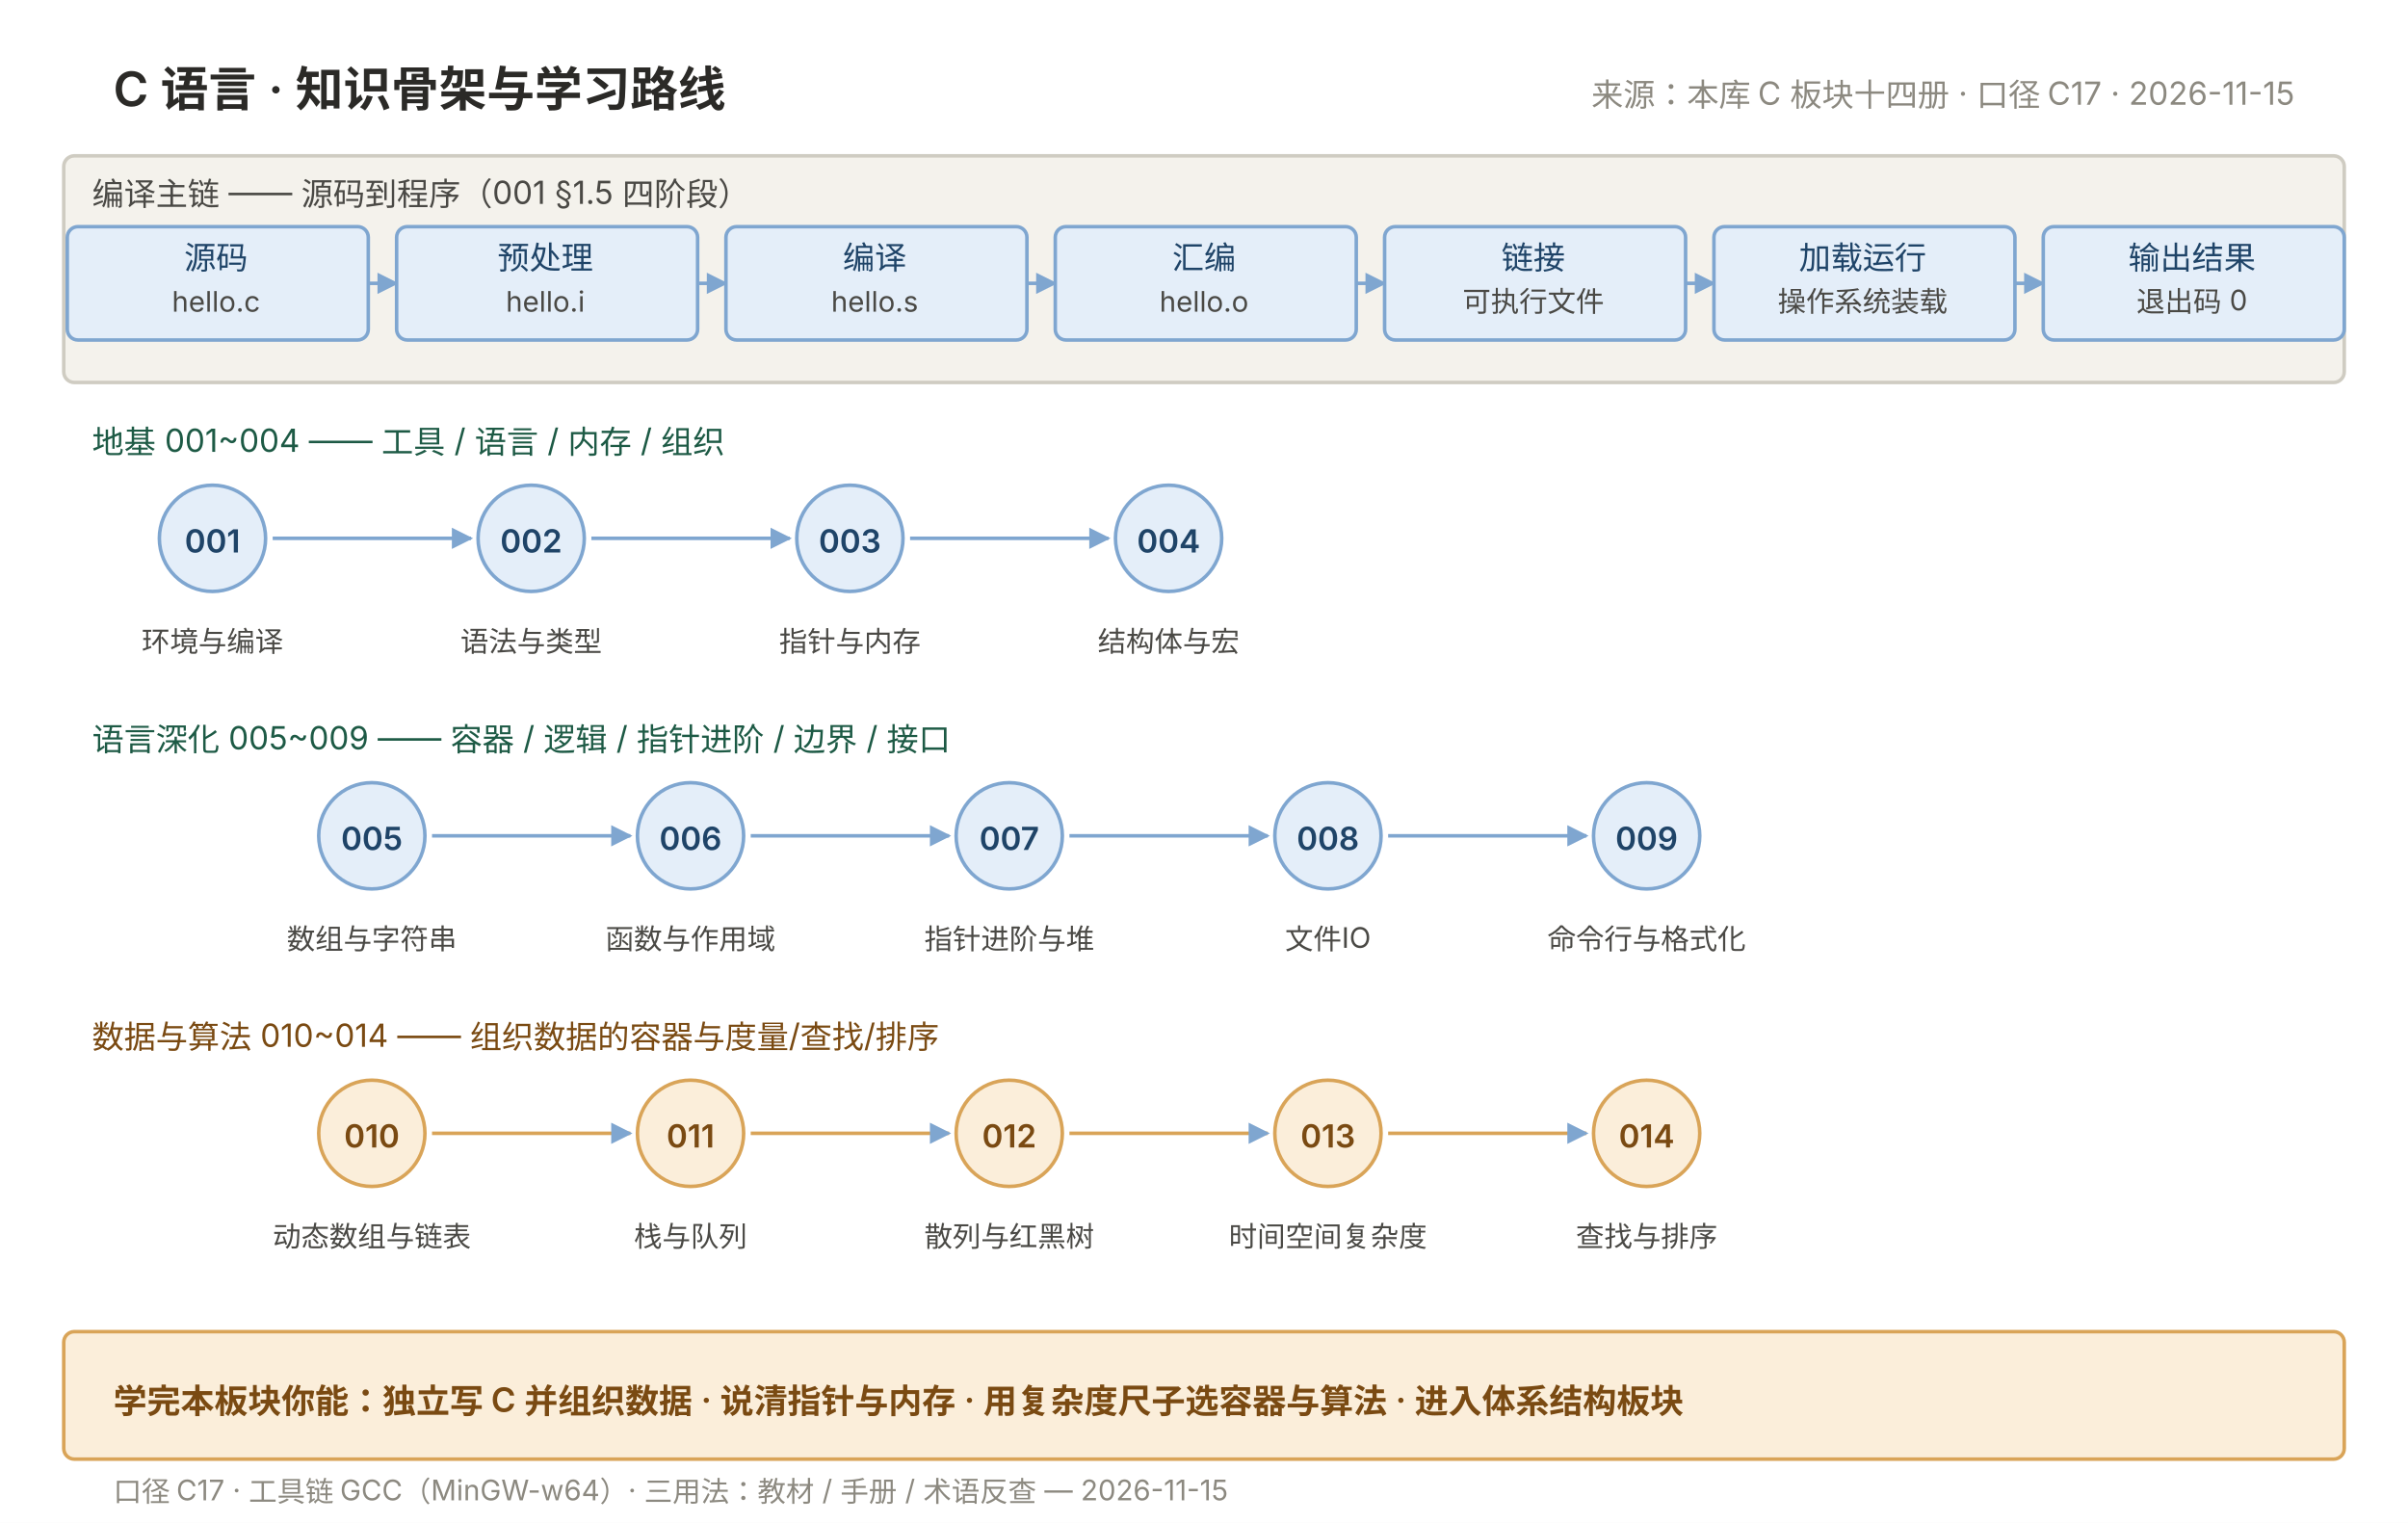
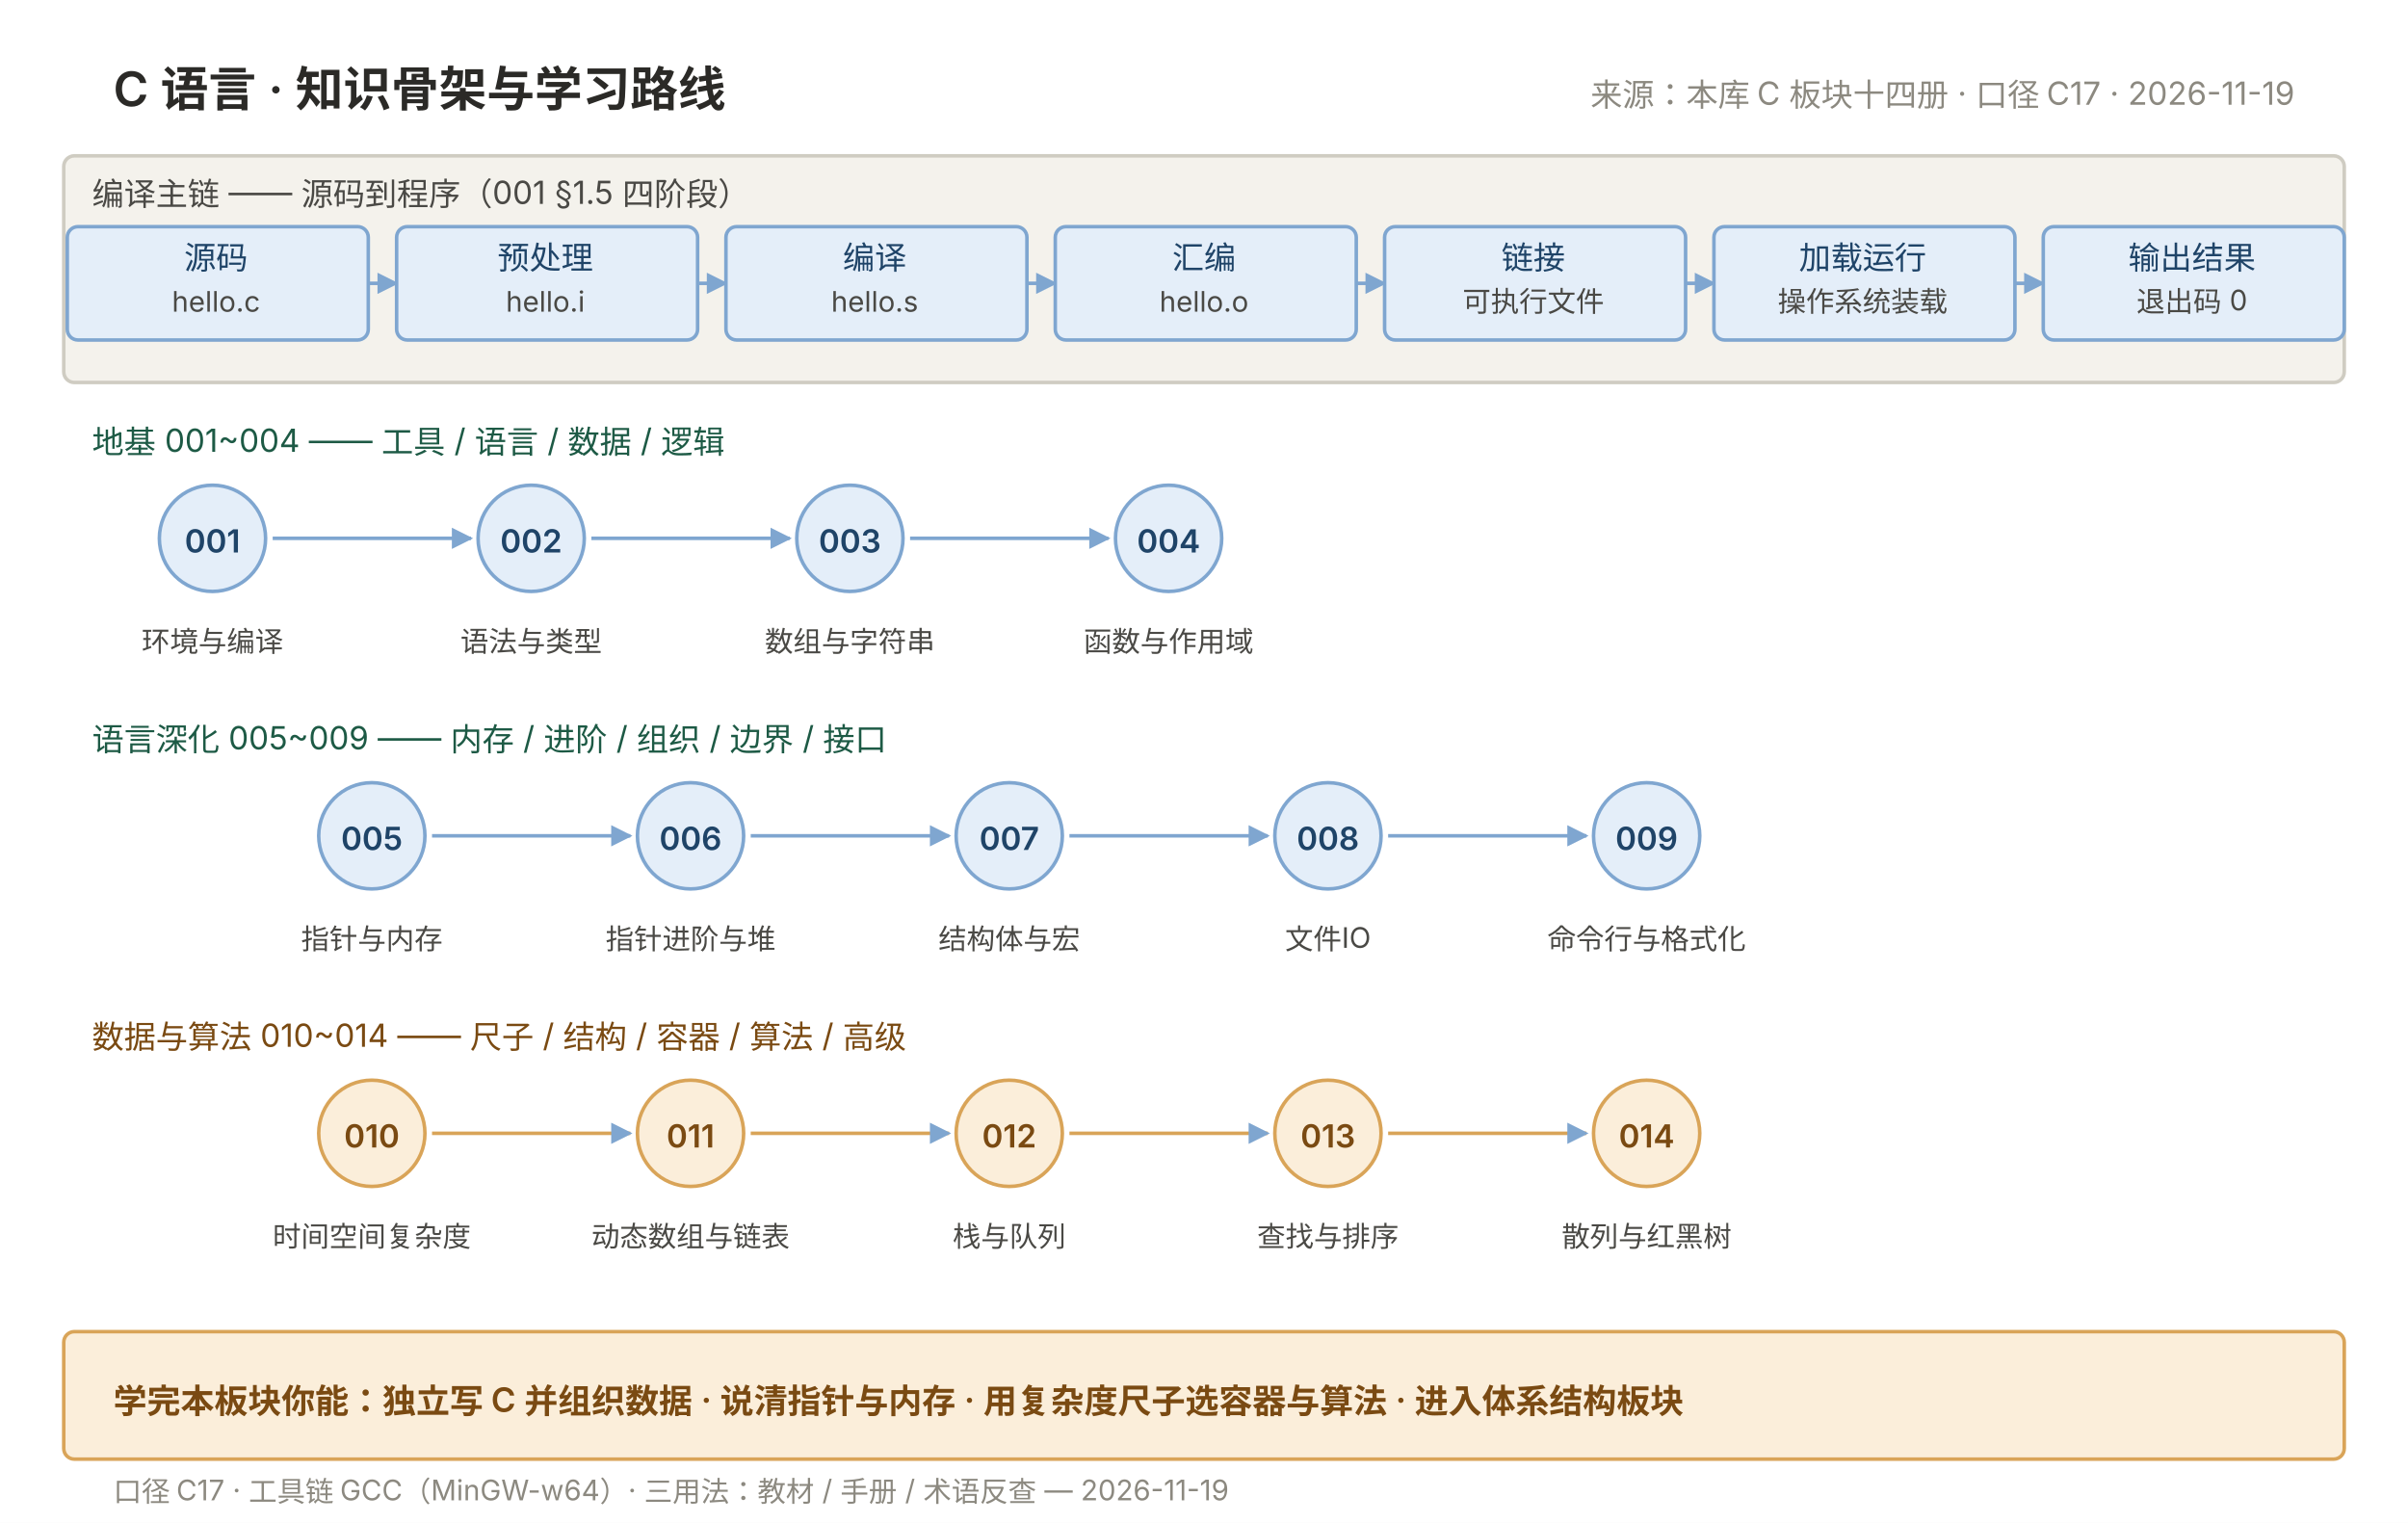
<svg xmlns="http://www.w3.org/2000/svg" width="1200" height="758.82" viewBox="0 0 680 430" font-family="-apple-system, 'Segoe UI', 'Microsoft YaHei', 'PingFang SC', sans-serif">
  <rect x="0" y="0" width="680" height="430" fill="#FFFFFF" />
  <defs>
    <marker id="a0Blue" viewBox="0 0 10 10" refX="9" refY="5" markerWidth="6" markerHeight="6" orient="auto-start-reverse">
      <path d="M0,0 L10,5 L0,10 z" fill="#7FA6D0" />
    </marker>
  </defs>
  <text x="32" y="30" font-size="13.5" font-weight="600" fill="#2B2A27">C 语言 · 知识骨架与学习路线</text>
-   <text x="648" y="30" font-size="9" fill="#8C8980" text-anchor="end">来源：本库 C 板块十四册 · 口径 C17 · 2026-11-15</text>
+   <text x="648" y="30" font-size="9" fill="#8C8980" text-anchor="end">来源：本库 C 板块十四册 · 口径 C17 · 2026-11-19</text>
  <rect x="18" y="44" width="644" height="64" rx="3" fill="#F4F2EC" stroke="#CFCCC2" />
  <text x="26" y="58" font-size="9" fill="#4A4945">编译主链 —— 源码到程序（001 §1.5 四阶段）</text>
  <rect x="19" y="64" width="85" height="32" rx="3" fill="#E4EEF9" stroke="#7FA6D0" />
  <text x="61" y="76" font-size="9" fill="#1F4468" text-anchor="middle">源码</text>
  <text x="61" y="88" font-size="8" fill="#4A4945" text-anchor="middle">hello.c</text>
  <line x1="104" y1="80" x2="112" y2="80" stroke="#7FA6D0" marker-end="url(#a0Blue)" />
  <rect x="112" y="64" width="85" height="32" rx="3" fill="#E4EEF9" stroke="#7FA6D0" />
  <text x="154" y="76" font-size="9" fill="#1F4468" text-anchor="middle">预处理</text>
  <text x="154" y="88" font-size="8" fill="#4A4945" text-anchor="middle">hello.i</text>
  <line x1="197" y1="80" x2="205" y2="80" stroke="#7FA6D0" marker-end="url(#a0Blue)" />
  <rect x="205" y="64" width="85" height="32" rx="3" fill="#E4EEF9" stroke="#7FA6D0" />
  <text x="247" y="76" font-size="9" fill="#1F4468" text-anchor="middle">编译</text>
  <text x="247" y="88" font-size="8" fill="#4A4945" text-anchor="middle">hello.s</text>
  <line x1="290" y1="80" x2="298" y2="80" stroke="#7FA6D0" marker-end="url(#a0Blue)" />
  <rect x="298" y="64" width="85" height="32" rx="3" fill="#E4EEF9" stroke="#7FA6D0" />
  <text x="340" y="76" font-size="9" fill="#1F4468" text-anchor="middle">汇编</text>
  <text x="340" y="88" font-size="8" fill="#4A4945" text-anchor="middle">hello.o</text>
  <line x1="383" y1="80" x2="391" y2="80" stroke="#7FA6D0" marker-end="url(#a0Blue)" />
  <rect x="391" y="64" width="85" height="32" rx="3" fill="#E4EEF9" stroke="#7FA6D0" />
  <text x="433" y="76" font-size="9" fill="#1F4468" text-anchor="middle">链接</text>
  <text x="433" y="88" font-size="8" fill="#4A4945" text-anchor="middle">可执行文件</text>
  <line x1="476" y1="80" x2="484" y2="80" stroke="#7FA6D0" marker-end="url(#a0Blue)" />
  <rect x="484" y="64" width="85" height="32" rx="3" fill="#E4EEF9" stroke="#7FA6D0" />
  <text x="526" y="76" font-size="9" fill="#1F4468" text-anchor="middle">加载运行</text>
  <text x="526" y="88" font-size="8" fill="#4A4945" text-anchor="middle">操作系统装载</text>
  <line x1="569" y1="80" x2="577" y2="80" stroke="#7FA6D0" marker-end="url(#a0Blue)" />
  <rect x="577" y="64" width="85" height="32" rx="3" fill="#E4EEF9" stroke="#7FA6D0" />
  <text x="619" y="76" font-size="9" fill="#1F4468" text-anchor="middle">输出结果</text>
  <text x="619" y="88" font-size="8" fill="#4A4945" text-anchor="middle">退出码 0</text>
-   <text x="26" y="128" font-size="9" fill="#1D5A45">地基 001~004 —— 工具 / 语言 / 内存 / 组织</text>
+   <text x="26" y="128" font-size="9" fill="#1D5A45">地基 001~004 —— 工具 / 语言 / 数据 / 逻辑</text>
  <circle cx="60" cy="152" r="15" fill="#E4EEF9" stroke="#7FA6D0" />
  <text x="60" y="156" font-size="9" font-weight="600" fill="#1F4468" text-anchor="middle">001</text>
  <circle cx="150" cy="152" r="15" fill="#E4EEF9" stroke="#7FA6D0" />
  <text x="150" y="156" font-size="9" font-weight="600" fill="#1F4468" text-anchor="middle">002</text>
  <circle cx="240" cy="152" r="15" fill="#E4EEF9" stroke="#7FA6D0" />
  <text x="240" y="156" font-size="9" font-weight="600" fill="#1F4468" text-anchor="middle">003</text>
  <circle cx="330" cy="152" r="15" fill="#E4EEF9" stroke="#7FA6D0" />
  <text x="330" y="156" font-size="9" font-weight="600" fill="#1F4468" text-anchor="middle">004</text>
  <line x1="77" y1="152" x2="133" y2="152" stroke="#7FA6D0" marker-end="url(#a0Blue)" />
  <line x1="167" y1="152" x2="223" y2="152" stroke="#7FA6D0" marker-end="url(#a0Blue)" />
  <line x1="257" y1="152" x2="313" y2="152" stroke="#7FA6D0" marker-end="url(#a0Blue)" />
  <text x="60" y="184" font-size="8" fill="#4A4945" text-anchor="middle">环境与编译</text>
  <text x="150" y="184" font-size="8" fill="#4A4945" text-anchor="middle">语法与类型</text>
-   <text x="240" y="184" font-size="8" fill="#4A4945" text-anchor="middle">指针与内存</text>
-   <text x="330" y="184" font-size="8" fill="#4A4945" text-anchor="middle">结构体与宏</text>
-   <text x="26" y="212" font-size="9" fill="#1D5A45">语言深化 005~009 —— 容器 / 逻辑 / 指针进阶 / 边界 / 接口</text>
+   <text x="240" y="184" font-size="8" fill="#4A4945" text-anchor="middle">数组与字符串</text>
+   <text x="330" y="184" font-size="8" fill="#4A4945" text-anchor="middle">函数与作用域</text>
+   <text x="26" y="212" font-size="9" fill="#1D5A45">语言深化 005~009 —— 内存 / 进阶 / 组织 / 边界 / 接口</text>
  <circle cx="105" cy="236" r="15" fill="#E4EEF9" stroke="#7FA6D0" />
  <text x="105" y="240" font-size="9" font-weight="600" fill="#1F4468" text-anchor="middle">005</text>
  <circle cx="195" cy="236" r="15" fill="#E4EEF9" stroke="#7FA6D0" />
  <text x="195" y="240" font-size="9" font-weight="600" fill="#1F4468" text-anchor="middle">006</text>
  <circle cx="285" cy="236" r="15" fill="#E4EEF9" stroke="#7FA6D0" />
  <text x="285" y="240" font-size="9" font-weight="600" fill="#1F4468" text-anchor="middle">007</text>
  <circle cx="375" cy="236" r="15" fill="#E4EEF9" stroke="#7FA6D0" />
  <text x="375" y="240" font-size="9" font-weight="600" fill="#1F4468" text-anchor="middle">008</text>
  <circle cx="465" cy="236" r="15" fill="#E4EEF9" stroke="#7FA6D0" />
  <text x="465" y="240" font-size="9" font-weight="600" fill="#1F4468" text-anchor="middle">009</text>
  <line x1="122" y1="236" x2="178" y2="236" stroke="#7FA6D0" marker-end="url(#a0Blue)" />
  <line x1="212" y1="236" x2="268" y2="236" stroke="#7FA6D0" marker-end="url(#a0Blue)" />
  <line x1="302" y1="236" x2="358" y2="236" stroke="#7FA6D0" marker-end="url(#a0Blue)" />
  <line x1="392" y1="236" x2="448" y2="236" stroke="#7FA6D0" marker-end="url(#a0Blue)" />
-   <text x="105" y="268" font-size="8" fill="#4A4945" text-anchor="middle">数组与字符串</text>
-   <text x="195" y="268" font-size="8" fill="#4A4945" text-anchor="middle">函数与作用域</text>
-   <text x="285" y="268" font-size="8" fill="#4A4945" text-anchor="middle">指针进阶与堆</text>
+   <text x="105" y="268" font-size="8" fill="#4A4945" text-anchor="middle">指针与内存</text>
+   <text x="195" y="268" font-size="8" fill="#4A4945" text-anchor="middle">指针进阶与堆</text>
+   <text x="285" y="268" font-size="8" fill="#4A4945" text-anchor="middle">结构体与宏</text>
  <text x="375" y="268" font-size="8" fill="#4A4945" text-anchor="middle">文件IO</text>
  <text x="465" y="268" font-size="8" fill="#4A4945" text-anchor="middle">命令行与格式化</text>
-   <text x="26" y="296" font-size="9" fill="#7A4A12">数据与算法 010~014 —— 组织数据的容器与度量/查找/排序</text>
+   <text x="26" y="296" font-size="9" fill="#7A4A12">数据与算法 010~014 —— 尺子 / 结构 / 容器 / 算法 / 高级</text>
  <circle cx="105" cy="320" r="15" fill="#FBEEDA" stroke="#D9A458" />
  <text x="105" y="324" font-size="9" font-weight="600" fill="#7A4A12" text-anchor="middle">010</text>
  <circle cx="195" cy="320" r="15" fill="#FBEEDA" stroke="#D9A458" />
  <text x="195" y="324" font-size="9" font-weight="600" fill="#7A4A12" text-anchor="middle">011</text>
  <circle cx="285" cy="320" r="15" fill="#FBEEDA" stroke="#D9A458" />
  <text x="285" y="324" font-size="9" font-weight="600" fill="#7A4A12" text-anchor="middle">012</text>
  <circle cx="375" cy="320" r="15" fill="#FBEEDA" stroke="#D9A458" />
  <text x="375" y="324" font-size="9" font-weight="600" fill="#7A4A12" text-anchor="middle">013</text>
  <circle cx="465" cy="320" r="15" fill="#FBEEDA" stroke="#D9A458" />
  <text x="465" y="324" font-size="9" font-weight="600" fill="#7A4A12" text-anchor="middle">014</text>
  <line x1="122" y1="320" x2="178" y2="320" stroke="#D9A458" marker-end="url(#a0Blue)" />
  <line x1="212" y1="320" x2="268" y2="320" stroke="#D9A458" marker-end="url(#a0Blue)" />
  <line x1="302" y1="320" x2="358" y2="320" stroke="#D9A458" marker-end="url(#a0Blue)" />
  <line x1="392" y1="320" x2="448" y2="320" stroke="#D9A458" marker-end="url(#a0Blue)" />
-   <text x="105" y="352" font-size="8" fill="#4A4945" text-anchor="middle">动态数组与链表</text>
-   <text x="195" y="352" font-size="8" fill="#4A4945" text-anchor="middle">栈与队列</text>
-   <text x="285" y="352" font-size="8" fill="#4A4945" text-anchor="middle">散列与红黑树</text>
-   <text x="375" y="352" font-size="8" fill="#4A4945" text-anchor="middle">时间空间复杂度</text>
-   <text x="465" y="352" font-size="8" fill="#4A4945" text-anchor="middle">查找与排序</text>
+   <text x="105" y="352" font-size="8" fill="#4A4945" text-anchor="middle">时间空间复杂度</text>
+   <text x="195" y="352" font-size="8" fill="#4A4945" text-anchor="middle">动态数组与链表</text>
+   <text x="285" y="352" font-size="8" fill="#4A4945" text-anchor="middle">栈与队列</text>
+   <text x="375" y="352" font-size="8" fill="#4A4945" text-anchor="middle">查找与排序</text>
+   <text x="465" y="352" font-size="8" fill="#4A4945" text-anchor="middle">散列与红黑树</text>
  <rect x="18" y="376" width="644" height="36" rx="3" fill="#FBEEDA" stroke="#D9A458" />
  <text x="32" y="399" font-size="9.5" font-weight="600" fill="#7A4A12">学完本板块你能：独立写 C 并组织数据 · 说清指针与内存 · 用复杂度尺子选容器与算法 · 进入体系结构板块</text>
-   <text x="32" y="424" font-size="8" fill="#8C8980">口径 C17 · 工具链 GCC（MinGW-w64）· 三用法：教材 / 手册 / 术语反查 — 2026-11-15</text>
+   <text x="32" y="424" font-size="8" fill="#8C8980">口径 C17 · 工具链 GCC（MinGW-w64）· 三用法：教材 / 手册 / 术语反查 — 2026-11-19</text>
</svg>
